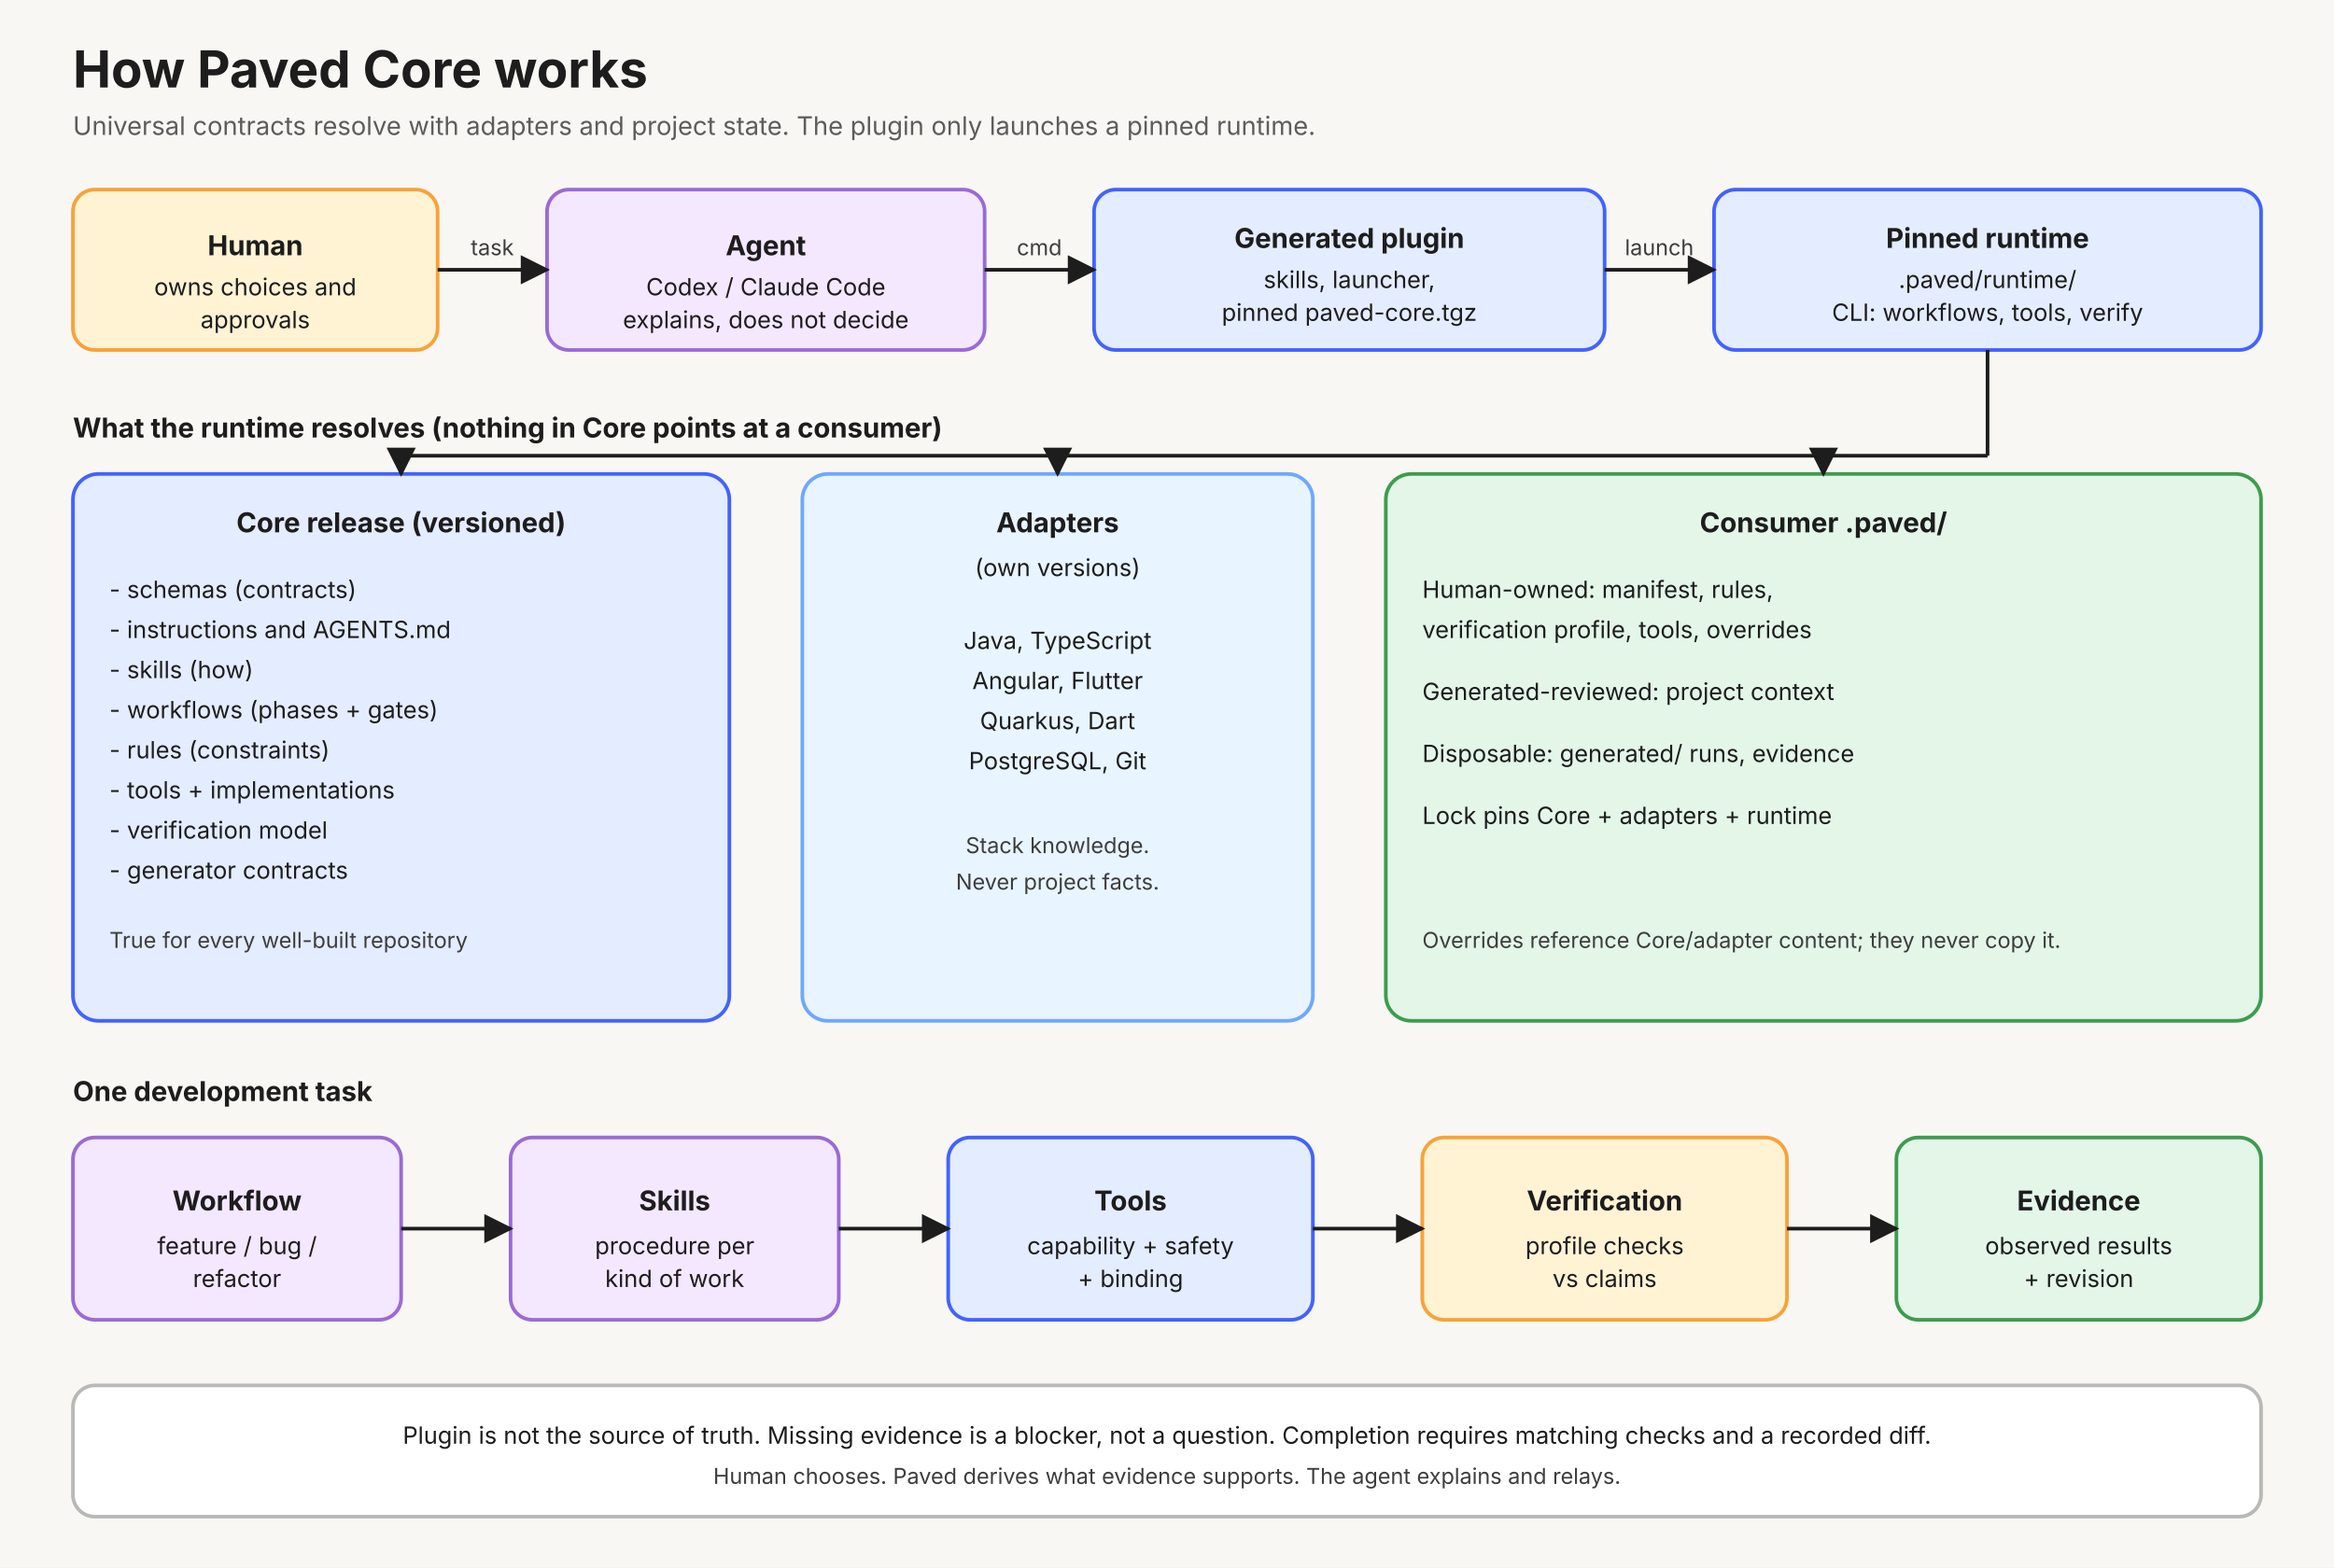
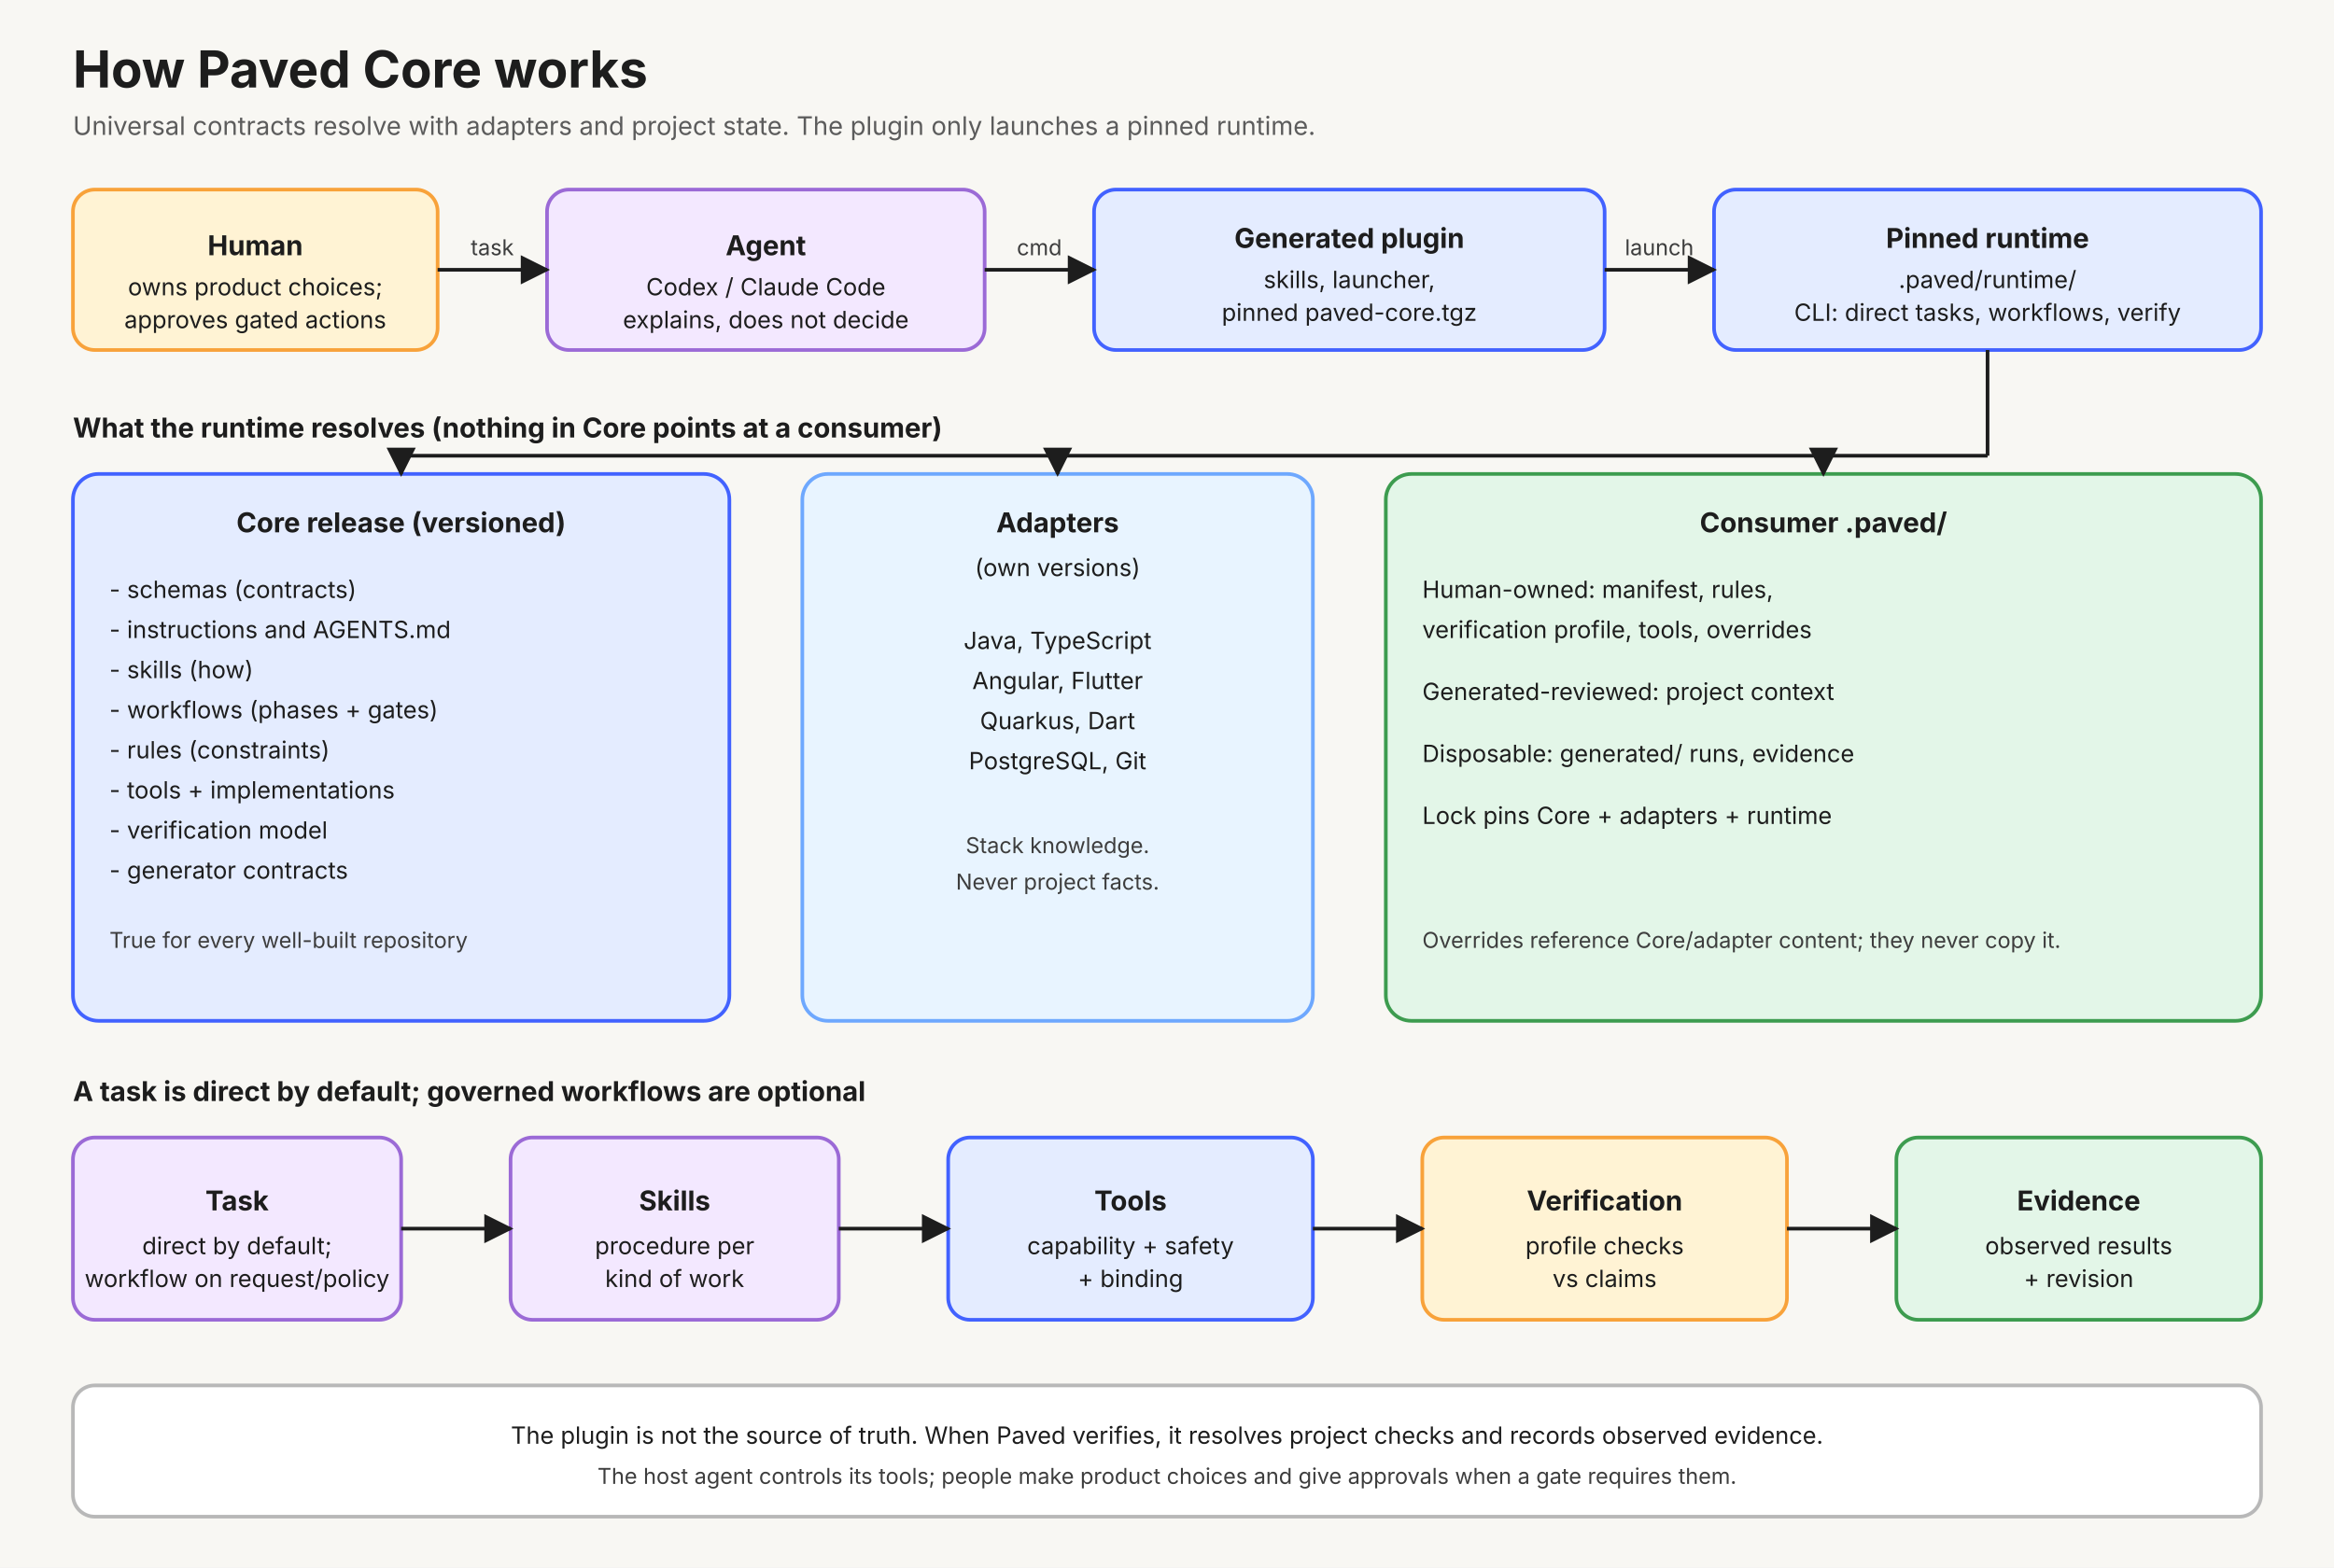
<svg xmlns="http://www.w3.org/2000/svg" viewBox="0 0 1280 860" role="img" aria-labelledby="title desc">
  <defs>
    <marker id="arrow" viewBox="0 0 10 10" refX="9" refY="5" markerWidth="8" markerHeight="8" orient="auto-start-reverse">
      <path d="M 0 0 L 10 5 L 0 10 z" fill="#1d1d1d" />
    </marker>
    <style>
      text { font-family: ui-sans-serif, system-ui, -apple-system, "Segoe UI", sans-serif; fill: #1d1d1d; }
      .title { font-size: 28px; font-weight: 700; }
      .sub { font-size: 14px; fill: #5c5c5c; }
      .h { font-size: 15px; font-weight: 700; }
      .b { font-size: 13px; }
      .small { font-size: 12px; fill: #3d3d3d; }
      .box { stroke-width: 2; }
    </style>
  </defs>
  <rect width="1280" height="860" fill="#f8f7f3" />
  <text class="title" x="40" y="48">How Paved Core works</text>
  <text class="sub" x="40" y="74">Universal contracts resolve with adapters and project state. The plugin only launches a pinned runtime.</text>
  <rect class="box" x="40" y="104" width="200" height="88" rx="12" fill="#fff3d4" stroke="#f8a23a" />
  <text class="h" x="140" y="140" text-anchor="middle">Human</text>
-   <text class="b" x="140" y="162" text-anchor="middle">owns choices and</text>
-   <text class="b" x="140" y="180" text-anchor="middle">approvals</text>
+   <text class="b" x="140" y="162" text-anchor="middle">owns product choices;</text>
+   <text class="b" x="140" y="180" text-anchor="middle">approves gated actions</text>
  <rect class="box" x="300" y="104" width="240" height="88" rx="12" fill="#f3e8ff" stroke="#9b6ad6" />
  <text class="h" x="420" y="140" text-anchor="middle">Agent</text>
  <text class="b" x="420" y="162" text-anchor="middle">Codex / Claude Code</text>
  <text class="b" x="420" y="180" text-anchor="middle">explains, does not decide</text>
  <rect class="box" x="600" y="104" width="280" height="88" rx="12" fill="#e4ecff" stroke="#4262ff" />
  <text class="h" x="740" y="136" text-anchor="middle">Generated plugin</text>
  <text class="b" x="740" y="158" text-anchor="middle">skills, launcher,</text>
  <text class="b" x="740" y="176" text-anchor="middle">pinned paved-core.tgz</text>
  <rect class="box" x="940" y="104" width="300" height="88" rx="12" fill="#e4ecff" stroke="#4262ff" />
  <text class="h" x="1090" y="136" text-anchor="middle">Pinned runtime</text>
  <text class="b" x="1090" y="158" text-anchor="middle">.paved/runtime/</text>
-   <text class="b" x="1090" y="176" text-anchor="middle">CLI: workflows, tools, verify</text>
+   <text class="b" x="1090" y="176" text-anchor="middle">CLI: direct tasks, workflows, verify</text>
  <line x1="240" y1="148" x2="300" y2="148" stroke="#1d1d1d" stroke-width="2" marker-end="url(#arrow)" />
  <text class="small" x="270" y="140" text-anchor="middle">task</text>
  <line x1="540" y1="148" x2="600" y2="148" stroke="#1d1d1d" stroke-width="2" marker-end="url(#arrow)" />
  <text class="small" x="570" y="140" text-anchor="middle">cmd</text>
  <line x1="880" y1="148" x2="940" y2="148" stroke="#1d1d1d" stroke-width="2" marker-end="url(#arrow)" />
  <text class="small" x="910" y="140" text-anchor="middle">launch</text>
  <text class="h" x="40" y="240">What the runtime resolves (nothing in Core points at a consumer)</text>
  <rect class="box" x="40" y="260" width="360" height="300" rx="14" fill="#e4ecff" stroke="#4262ff" />
  <text class="h" x="220" y="292" text-anchor="middle">Core release (versioned)</text>
  <text class="b" x="60" y="328">- schemas (contracts)</text>
  <text class="b" x="60" y="350">- instructions and AGENTS.md</text>
  <text class="b" x="60" y="372">- skills (how)</text>
  <text class="b" x="60" y="394">- workflows (phases + gates)</text>
  <text class="b" x="60" y="416">- rules (constraints)</text>
  <text class="b" x="60" y="438">- tools + implementations</text>
  <text class="b" x="60" y="460">- verification model</text>
  <text class="b" x="60" y="482">- generator contracts</text>
  <text class="small" x="60" y="520">True for every well-built repository</text>
  <rect class="box" x="440" y="260" width="280" height="300" rx="14" fill="#e8f4ff" stroke="#6ea8fe" />
  <text class="h" x="580" y="292" text-anchor="middle">Adapters</text>
  <text class="b" x="580" y="316" text-anchor="middle">(own versions)</text>
  <text class="b" x="580" y="356" text-anchor="middle">Java, TypeScript</text>
  <text class="b" x="580" y="378" text-anchor="middle">Angular, Flutter</text>
  <text class="b" x="580" y="400" text-anchor="middle">Quarkus, Dart</text>
  <text class="b" x="580" y="422" text-anchor="middle">PostgreSQL, Git</text>
  <text class="small" x="580" y="468" text-anchor="middle">Stack knowledge.</text>
  <text class="small" x="580" y="488" text-anchor="middle">Never project facts.</text>
  <rect class="box" x="760" y="260" width="480" height="300" rx="14" fill="#e3f6e8" stroke="#3d9c4f" />
  <text class="h" x="1000" y="292" text-anchor="middle">Consumer .paved/</text>
  <text class="b" x="780" y="328">Human-owned: manifest, rules,</text>
  <text class="b" x="780" y="350">verification profile, tools, overrides</text>
  <text class="b" x="780" y="384">Generated-reviewed: project context</text>
  <text class="b" x="780" y="418">Disposable: generated/ runs, evidence</text>
  <text class="b" x="780" y="452">Lock pins Core + adapters + runtime</text>
  <text class="small" x="780" y="520">Overrides reference Core/adapter content; they never copy it.</text>
  <line x1="1090" y1="192" x2="1090" y2="250" stroke="#1d1d1d" stroke-width="2" />
  <line x1="220" y1="250" x2="1090" y2="250" stroke="#1d1d1d" stroke-width="2" />
  <line x1="220" y1="250" x2="220" y2="260" stroke="#1d1d1d" stroke-width="2" marker-end="url(#arrow)" />
  <line x1="580" y1="250" x2="580" y2="260" stroke="#1d1d1d" stroke-width="2" marker-end="url(#arrow)" />
  <line x1="1000" y1="250" x2="1000" y2="260" stroke="#1d1d1d" stroke-width="2" marker-end="url(#arrow)" />
-   <text class="h" x="40" y="604">One development task</text>
+   <text class="h" x="40" y="604">A task is direct by default; governed workflows are optional</text>
  <rect class="box" x="40" y="624" width="180" height="100" rx="12" fill="#f3e8ff" stroke="#9b6ad6" />
-   <text class="h" x="130" y="664" text-anchor="middle">Workflow</text>
-   <text class="b" x="130" y="688" text-anchor="middle">feature / bug /</text>
-   <text class="b" x="130" y="706" text-anchor="middle">refactor</text>
+   <text class="h" x="130" y="664" text-anchor="middle">Task</text>
+   <text class="b" x="130" y="688" text-anchor="middle">direct by default;</text>
+   <text class="b" x="130" y="706" text-anchor="middle">workflow on request/policy</text>
  <rect class="box" x="280" y="624" width="180" height="100" rx="12" fill="#f3e8ff" stroke="#9b6ad6" />
  <text class="h" x="370" y="664" text-anchor="middle">Skills</text>
  <text class="b" x="370" y="688" text-anchor="middle">procedure per</text>
  <text class="b" x="370" y="706" text-anchor="middle">kind of work</text>
  <rect class="box" x="520" y="624" width="200" height="100" rx="12" fill="#e4ecff" stroke="#4262ff" />
  <text class="h" x="620" y="664" text-anchor="middle">Tools</text>
  <text class="b" x="620" y="688" text-anchor="middle">capability + safety</text>
  <text class="b" x="620" y="706" text-anchor="middle">+ binding</text>
  <rect class="box" x="780" y="624" width="200" height="100" rx="12" fill="#fff3d4" stroke="#f8a23a" />
  <text class="h" x="880" y="664" text-anchor="middle">Verification</text>
  <text class="b" x="880" y="688" text-anchor="middle">profile checks</text>
  <text class="b" x="880" y="706" text-anchor="middle">vs claims</text>
  <rect class="box" x="1040" y="624" width="200" height="100" rx="12" fill="#e3f6e8" stroke="#3d9c4f" />
  <text class="h" x="1140" y="664" text-anchor="middle">Evidence</text>
  <text class="b" x="1140" y="688" text-anchor="middle">observed results</text>
  <text class="b" x="1140" y="706" text-anchor="middle">+ revision</text>
  <line x1="220" y1="674" x2="280" y2="674" stroke="#1d1d1d" stroke-width="2" marker-end="url(#arrow)" />
  <line x1="460" y1="674" x2="520" y2="674" stroke="#1d1d1d" stroke-width="2" marker-end="url(#arrow)" />
  <line x1="720" y1="674" x2="780" y2="674" stroke="#1d1d1d" stroke-width="2" marker-end="url(#arrow)" />
  <line x1="980" y1="674" x2="1040" y2="674" stroke="#1d1d1d" stroke-width="2" marker-end="url(#arrow)" />
  <rect class="box" x="40" y="760" width="1200" height="72" rx="12" fill="#ffffff" stroke="#b8b8b8" />
-   <text class="b" x="640" y="792" text-anchor="middle">Plugin is not the source of truth. Missing evidence is a blocker, not a question. Completion requires matching checks and a recorded diff.</text>
-   <text class="small" x="640" y="814" text-anchor="middle">Human chooses. Paved derives what evidence supports. The agent explains and relays.</text>
+   <text class="b" x="640" y="792" text-anchor="middle">The plugin is not the source of truth. When Paved verifies, it resolves project checks and records observed evidence.</text>
+   <text class="small" x="640" y="814" text-anchor="middle">The host agent controls its tools; people make product choices and give approvals when a gate requires them.</text>
</svg>
